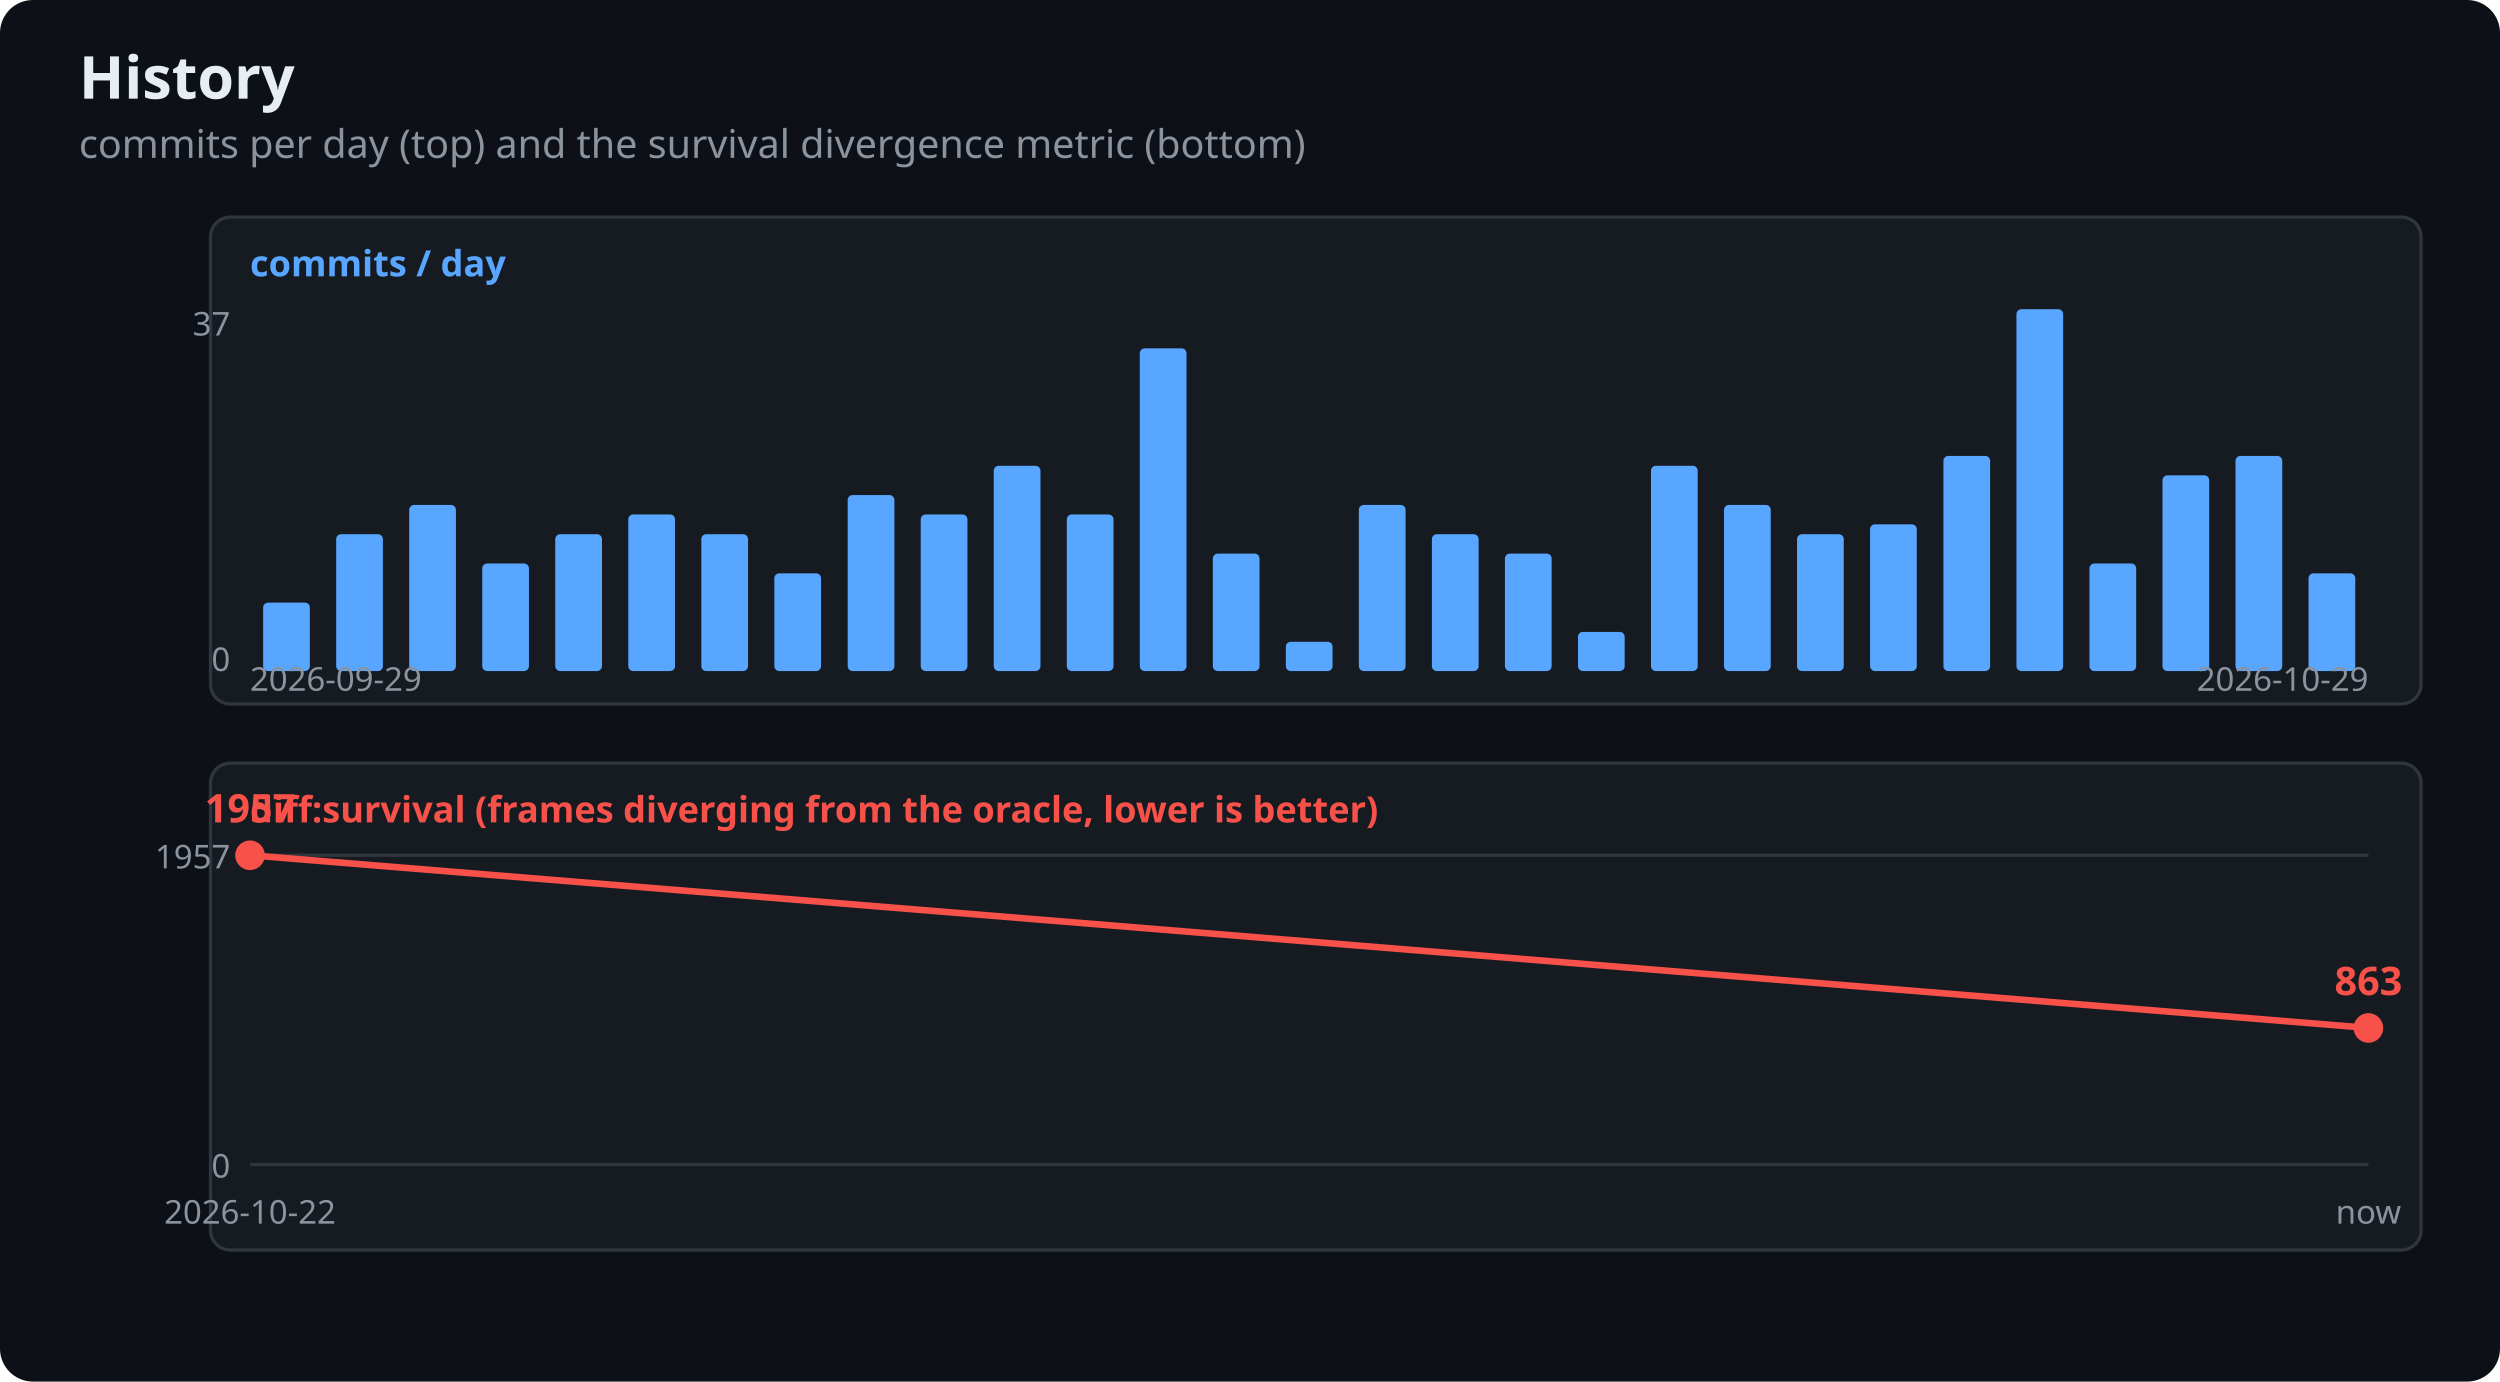
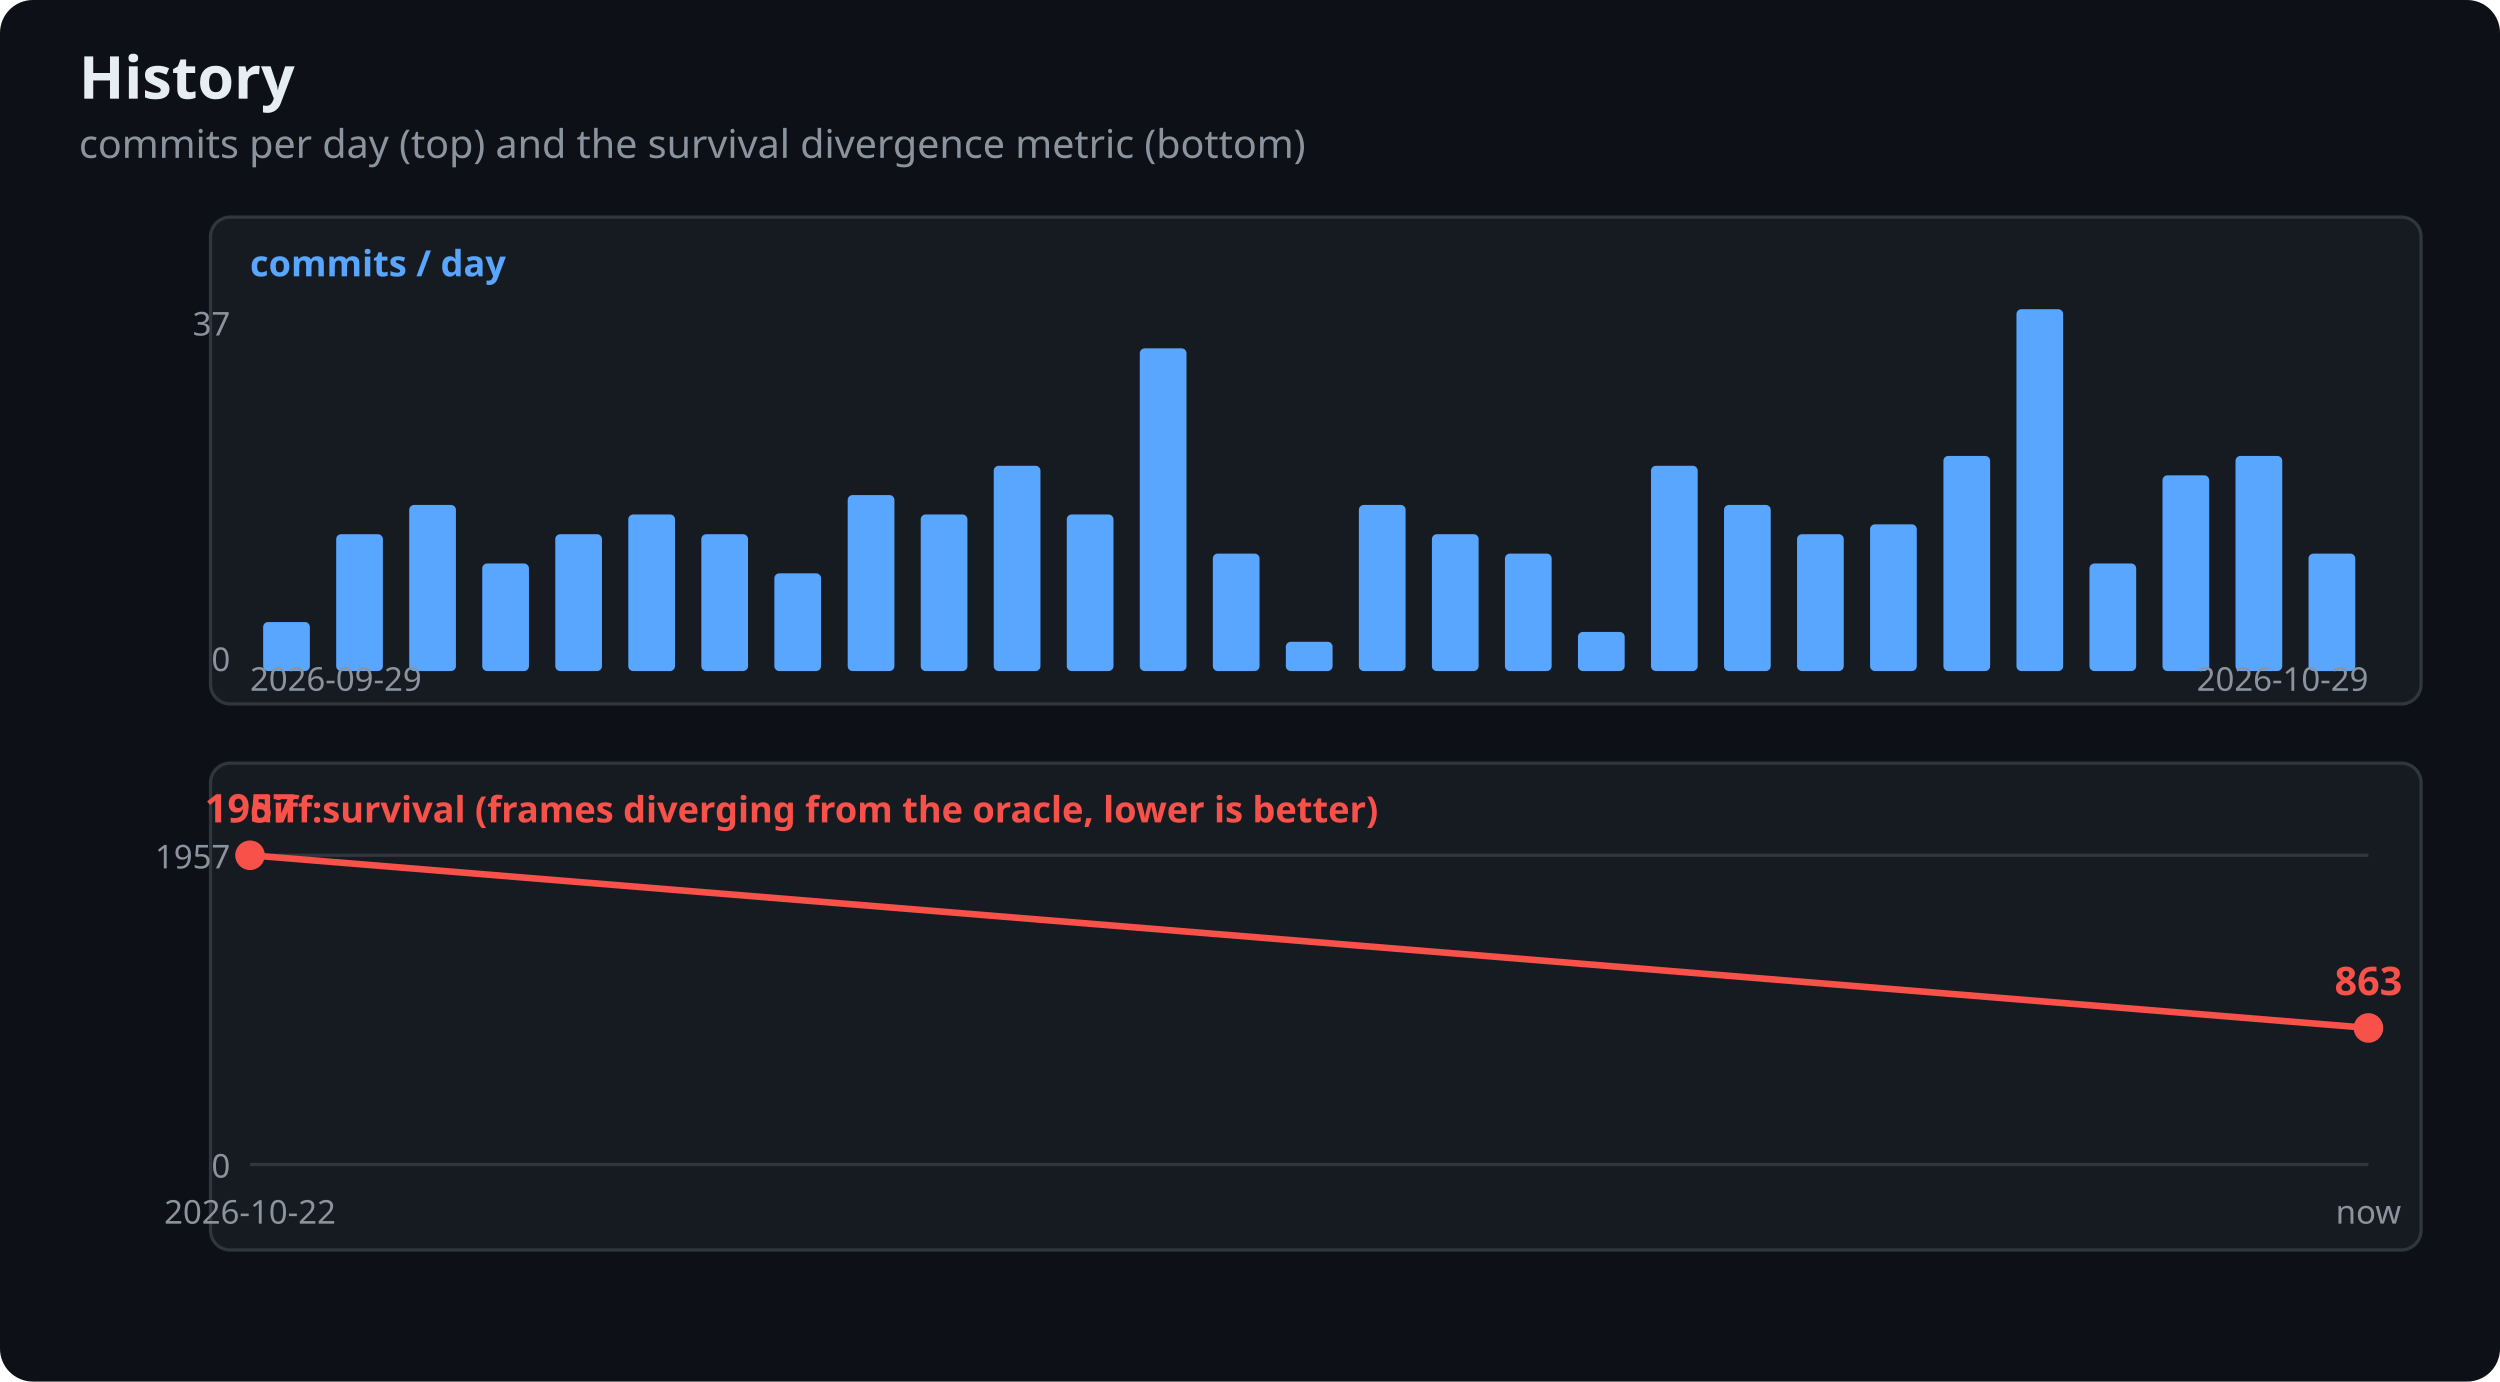
<svg xmlns="http://www.w3.org/2000/svg" width="760" height="420" viewBox="0 0 760 420" font-family="Segoe UI,Ubuntu,sans-serif">
  <rect width="760" height="420" rx="10" fill="#0d1117" />
  <text x="24" y="30" fill="#e6edf3" font-size="18" font-weight="600">History</text>
  <text x="24" y="48" fill="#8b949e" font-size="12">commits per day (top) and the survival divergence metric (bottom)</text>
  <rect x="64" y="66" width="672" height="148" fill="#161b22" stroke="#30363d" rx="6" />
  <text x="76" y="84" fill="#58a6ff" font-size="11" font-weight="600">commits / day</text>
-   <rect x="80.0" y="183.2" width="14.2" height="20.8" fill="#58a6ff" rx="1.5" />
+   <rect x="80.0" y="189.1" width="14.2" height="14.9" fill="#58a6ff" rx="1.5" />
  <rect x="102.2" y="162.4" width="14.2" height="41.6" fill="#58a6ff" rx="1.5" />
  <rect x="124.4" y="153.5" width="14.2" height="50.5" fill="#58a6ff" rx="1.5" />
  <rect x="146.6" y="171.3" width="14.2" height="32.7" fill="#58a6ff" rx="1.5" />
  <rect x="168.8" y="162.4" width="14.2" height="41.6" fill="#58a6ff" rx="1.5" />
  <rect x="191.0" y="156.4" width="14.2" height="47.6" fill="#58a6ff" rx="1.5" />
  <rect x="213.2" y="162.4" width="14.2" height="41.6" fill="#58a6ff" rx="1.5" />
  <rect x="235.4" y="174.3" width="14.2" height="29.7" fill="#58a6ff" rx="1.5" />
  <rect x="257.7" y="150.5" width="14.2" height="53.5" fill="#58a6ff" rx="1.5" />
  <rect x="279.9" y="156.4" width="14.2" height="47.6" fill="#58a6ff" rx="1.5" />
  <rect x="302.1" y="141.6" width="14.2" height="62.4" fill="#58a6ff" rx="1.5" />
  <rect x="324.3" y="156.4" width="14.2" height="47.6" fill="#58a6ff" rx="1.5" />
  <rect x="346.5" y="105.9" width="14.2" height="98.1" fill="#58a6ff" rx="1.5" />
  <rect x="368.7" y="168.3" width="14.2" height="35.7" fill="#58a6ff" rx="1.5" />
  <rect x="390.9" y="195.1" width="14.2" height="8.9" fill="#58a6ff" rx="1.5" />
  <rect x="413.1" y="153.5" width="14.2" height="50.5" fill="#58a6ff" rx="1.5" />
  <rect x="435.3" y="162.4" width="14.2" height="41.6" fill="#58a6ff" rx="1.5" />
  <rect x="457.5" y="168.3" width="14.2" height="35.7" fill="#58a6ff" rx="1.5" />
  <rect x="479.7" y="192.1" width="14.2" height="11.9" fill="#58a6ff" rx="1.5" />
  <rect x="501.9" y="141.6" width="14.2" height="62.4" fill="#58a6ff" rx="1.5" />
  <rect x="524.1" y="153.5" width="14.2" height="50.5" fill="#58a6ff" rx="1.5" />
  <rect x="546.3" y="162.4" width="14.2" height="41.6" fill="#58a6ff" rx="1.5" />
  <rect x="568.5" y="159.4" width="14.2" height="44.6" fill="#58a6ff" rx="1.5" />
  <rect x="590.8" y="138.6" width="14.2" height="65.4" fill="#58a6ff" rx="1.5" />
  <rect x="613.0" y="94.0" width="14.2" height="110.0" fill="#58a6ff" rx="1.5" />
  <rect x="635.2" y="171.3" width="14.2" height="32.7" fill="#58a6ff" rx="1.5" />
  <rect x="657.4" y="144.5" width="14.2" height="59.5" fill="#58a6ff" rx="1.5" />
  <rect x="679.6" y="138.6" width="14.2" height="65.4" fill="#58a6ff" rx="1.5" />
-   <rect x="701.8" y="174.3" width="14.2" height="29.7" fill="#58a6ff" rx="1.5" />
+   <rect x="701.8" y="168.3" width="14.2" height="35.7" fill="#58a6ff" rx="1.5" />
  <text x="70" y="102" fill="#8b949e" font-size="10" text-anchor="end">37</text>
  <text x="70" y="204" fill="#8b949e" font-size="10" text-anchor="end">0</text>
  <text x="76" y="210" fill="#8b949e" font-size="10">2026-09-29</text>
  <text x="720" y="210" fill="#8b949e" font-size="10" text-anchor="end">2026-10-29</text>
  <rect x="64" y="232" width="672" height="148" fill="#161b22" stroke="#30363d" rx="6" />
  <text x="76" y="250" fill="#f85149" font-size="11" font-weight="600">diff:survival (frames diverging from the oracle, lower is better)</text>
  <line x1="76" y1="354.0" x2="720" y2="354.0" stroke="#30363d" stroke-width="1" />
  <text x="70" y="358.0" fill="#8b949e" font-size="10" text-anchor="end">0</text>
  <line x1="76" y1="260.0" x2="720" y2="260.0" stroke="#30363d" stroke-width="1" />
  <text x="70" y="264.0" fill="#8b949e" font-size="10" text-anchor="end">1957</text>
  <circle cx="76.0" cy="260.0" r="4.5" fill="#f85149" />
  <text x="76.0" y="250.0" fill="#f85149" font-size="12" font-weight="600" text-anchor="middle">1957</text>
  <text x="76.0" y="372" fill="#8b949e" font-size="10" text-anchor="middle">2026-10-22</text>
  <circle cx="720.0" cy="312.5" r="4.5" fill="#f85149" />
  <text x="720.0" y="302.5" fill="#f85149" font-size="12" font-weight="600" text-anchor="middle">863</text>
  <text x="720.0" y="372" fill="#8b949e" font-size="10" text-anchor="middle">now</text>
  <polyline points="76.0,260.0 720.0,312.5" fill="none" stroke="#f85149" stroke-width="2" />
</svg>
